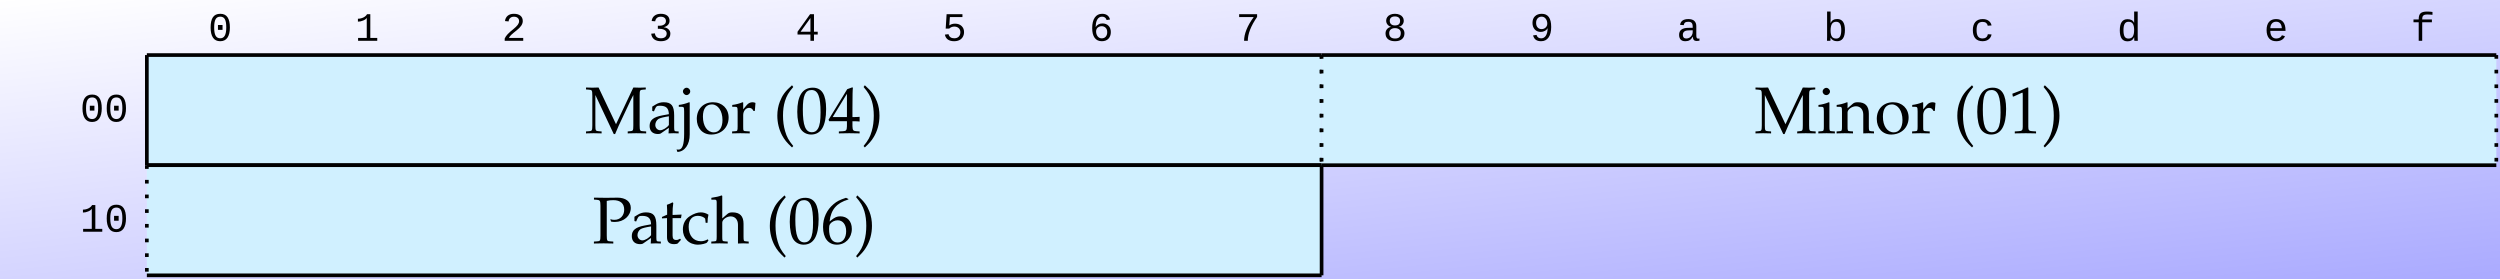
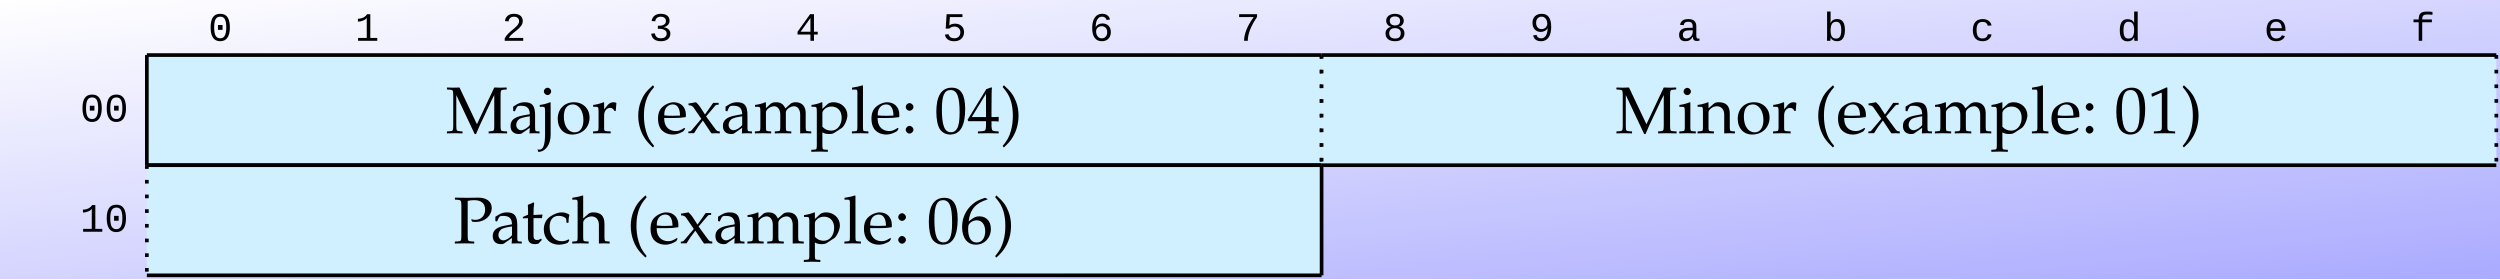
<svg xmlns="http://www.w3.org/2000/svg" version="1.0" width="681" height="76" viewBox="0 0 681 76">
  <defs>
    <linearGradient id="bg-gradient" x1="0%" y1="0%" x2="100%" y2="100%">
      <stop offset="0%" style="stop-color:#ffffff;stop-opacity:1" />
      <stop offset="100%" style="stop-color:#aaaaff;stop-opacity:1" />
    </linearGradient>
  </defs>
  <rect x="0.0" y="0.0" width="681.0" height="76.0" fill="url(#bg-gradient)" />
  <text x="60" y="8" font-family="Courier New, monospace" font-size="11" dominant-baseline="middle" text-anchor="middle">0</text>
  <text x="100" y="8" font-family="Courier New, monospace" font-size="11" dominant-baseline="middle" text-anchor="middle">1</text>
  <text x="140" y="8" font-family="Courier New, monospace" font-size="11" dominant-baseline="middle" text-anchor="middle">2</text>
  <text x="180" y="8" font-family="Courier New, monospace" font-size="11" dominant-baseline="middle" text-anchor="middle">3</text>
  <text x="220" y="8" font-family="Courier New, monospace" font-size="11" dominant-baseline="middle" text-anchor="middle">4</text>
  <text x="260" y="8" font-family="Courier New, monospace" font-size="11" dominant-baseline="middle" text-anchor="middle">5</text>
  <text x="300" y="8" font-family="Courier New, monospace" font-size="11" dominant-baseline="middle" text-anchor="middle">6</text>
  <text x="340" y="8" font-family="Courier New, monospace" font-size="11" dominant-baseline="middle" text-anchor="middle">7</text>
  <text x="380" y="8" font-family="Courier New, monospace" font-size="11" dominant-baseline="middle" text-anchor="middle">8</text>
  <text x="420" y="8" font-family="Courier New, monospace" font-size="11" dominant-baseline="middle" text-anchor="middle">9</text>
  <text x="460" y="8" font-family="Courier New, monospace" font-size="11" dominant-baseline="middle" text-anchor="middle">a</text>
  <text x="500" y="8" font-family="Courier New, monospace" font-size="11" dominant-baseline="middle" text-anchor="middle">b</text>
  <text x="540" y="8" font-family="Courier New, monospace" font-size="11" dominant-baseline="middle" text-anchor="middle">c</text>
  <text x="580" y="8" font-family="Courier New, monospace" font-size="11" dominant-baseline="middle" text-anchor="middle">d</text>
  <text x="620" y="8" font-family="Courier New, monospace" font-size="11" dominant-baseline="middle" text-anchor="middle">e</text>
  <text x="660" y="8" font-family="Courier New, monospace" font-size="11" dominant-baseline="middle" text-anchor="middle">f</text>
  <rect x="40" y="15" height="30" width="320" fill="#d0f0ff" />
  <line x1="40" y1="15" x2="360" y2="15" stroke="#000000" stroke-width="1" />
  <line x1="40" y1="45" x2="360" y2="45" stroke="#000000" stroke-width="1" />
  <line stroke-dasharray="1,3" x1="360" y1="15" x2="360" y2="45" stroke="#000000" stroke-width="1" />
  <line x1="40" y1="15" x2="40" y2="45" stroke="#000000" stroke-width="1" />
-   <text font-size="18" font-family="Palatino, Georgia, Times New Roman, serif" x="200" y="31" text-anchor="middle" dominant-baseline="middle">Major (04)</text>
+   <text font-size="18" font-family="Palatino, Georgia, Times New Roman, serif" x="200" y="31" text-anchor="middle" dominant-baseline="middle">Major (example: 04)</text>
  <rect x="360" y="15" height="30" width="320" fill="#d0f0ff" />
  <line x1="360" y1="15" x2="680" y2="15" stroke="#000000" stroke-width="1" />
  <line x1="360" y1="45" x2="680" y2="45" stroke="#000000" stroke-width="1" />
  <line stroke-dasharray="1,3" x1="680" y1="15" x2="680" y2="45" stroke="#000000" stroke-width="1" />
  <line stroke-dasharray="1,3" x1="360" y1="15" x2="360" y2="45" stroke="#000000" stroke-width="1" />
-   <text font-size="18" font-family="Palatino, Georgia, Times New Roman, serif" x="520" y="31" text-anchor="middle" dominant-baseline="middle">Minor (01)</text>
+   <text font-size="18" font-family="Palatino, Georgia, Times New Roman, serif" x="520" y="31" text-anchor="middle" dominant-baseline="middle">Minor (example: 01)</text>
  <text font-size="11" font-family="Courier New, monospace" font-style="normal" dominant-baseline="middle" x="35" y="30" text-anchor="end">00</text>
  <text font-size="11" font-family="Courier New, monospace" font-style="normal" dominant-baseline="middle" x="35" y="60" text-anchor="end">10</text>
  <rect x="40" y="45" height="30" width="320" fill="#d0f0ff" />
  <line x1="40" y1="45" x2="360" y2="45" stroke="#000000" stroke-width="1" />
  <line x1="40" y1="75" x2="360" y2="75" stroke="#000000" stroke-width="1" />
  <line x1="360" y1="45" x2="360" y2="75" stroke="#000000" stroke-width="1" />
  <line stroke-dasharray="1,3" x1="40" y1="45" x2="40" y2="75" stroke="#000000" stroke-width="1" />
-   <text font-size="18" font-family="Palatino, Georgia, Times New Roman, serif" x="200" y="61" text-anchor="middle" dominant-baseline="middle">Patch (06)</text>
+   <text font-size="18" font-family="Palatino, Georgia, Times New Roman, serif" x="200" y="61" text-anchor="middle" dominant-baseline="middle">Patch (example: 06)</text>
</svg>
